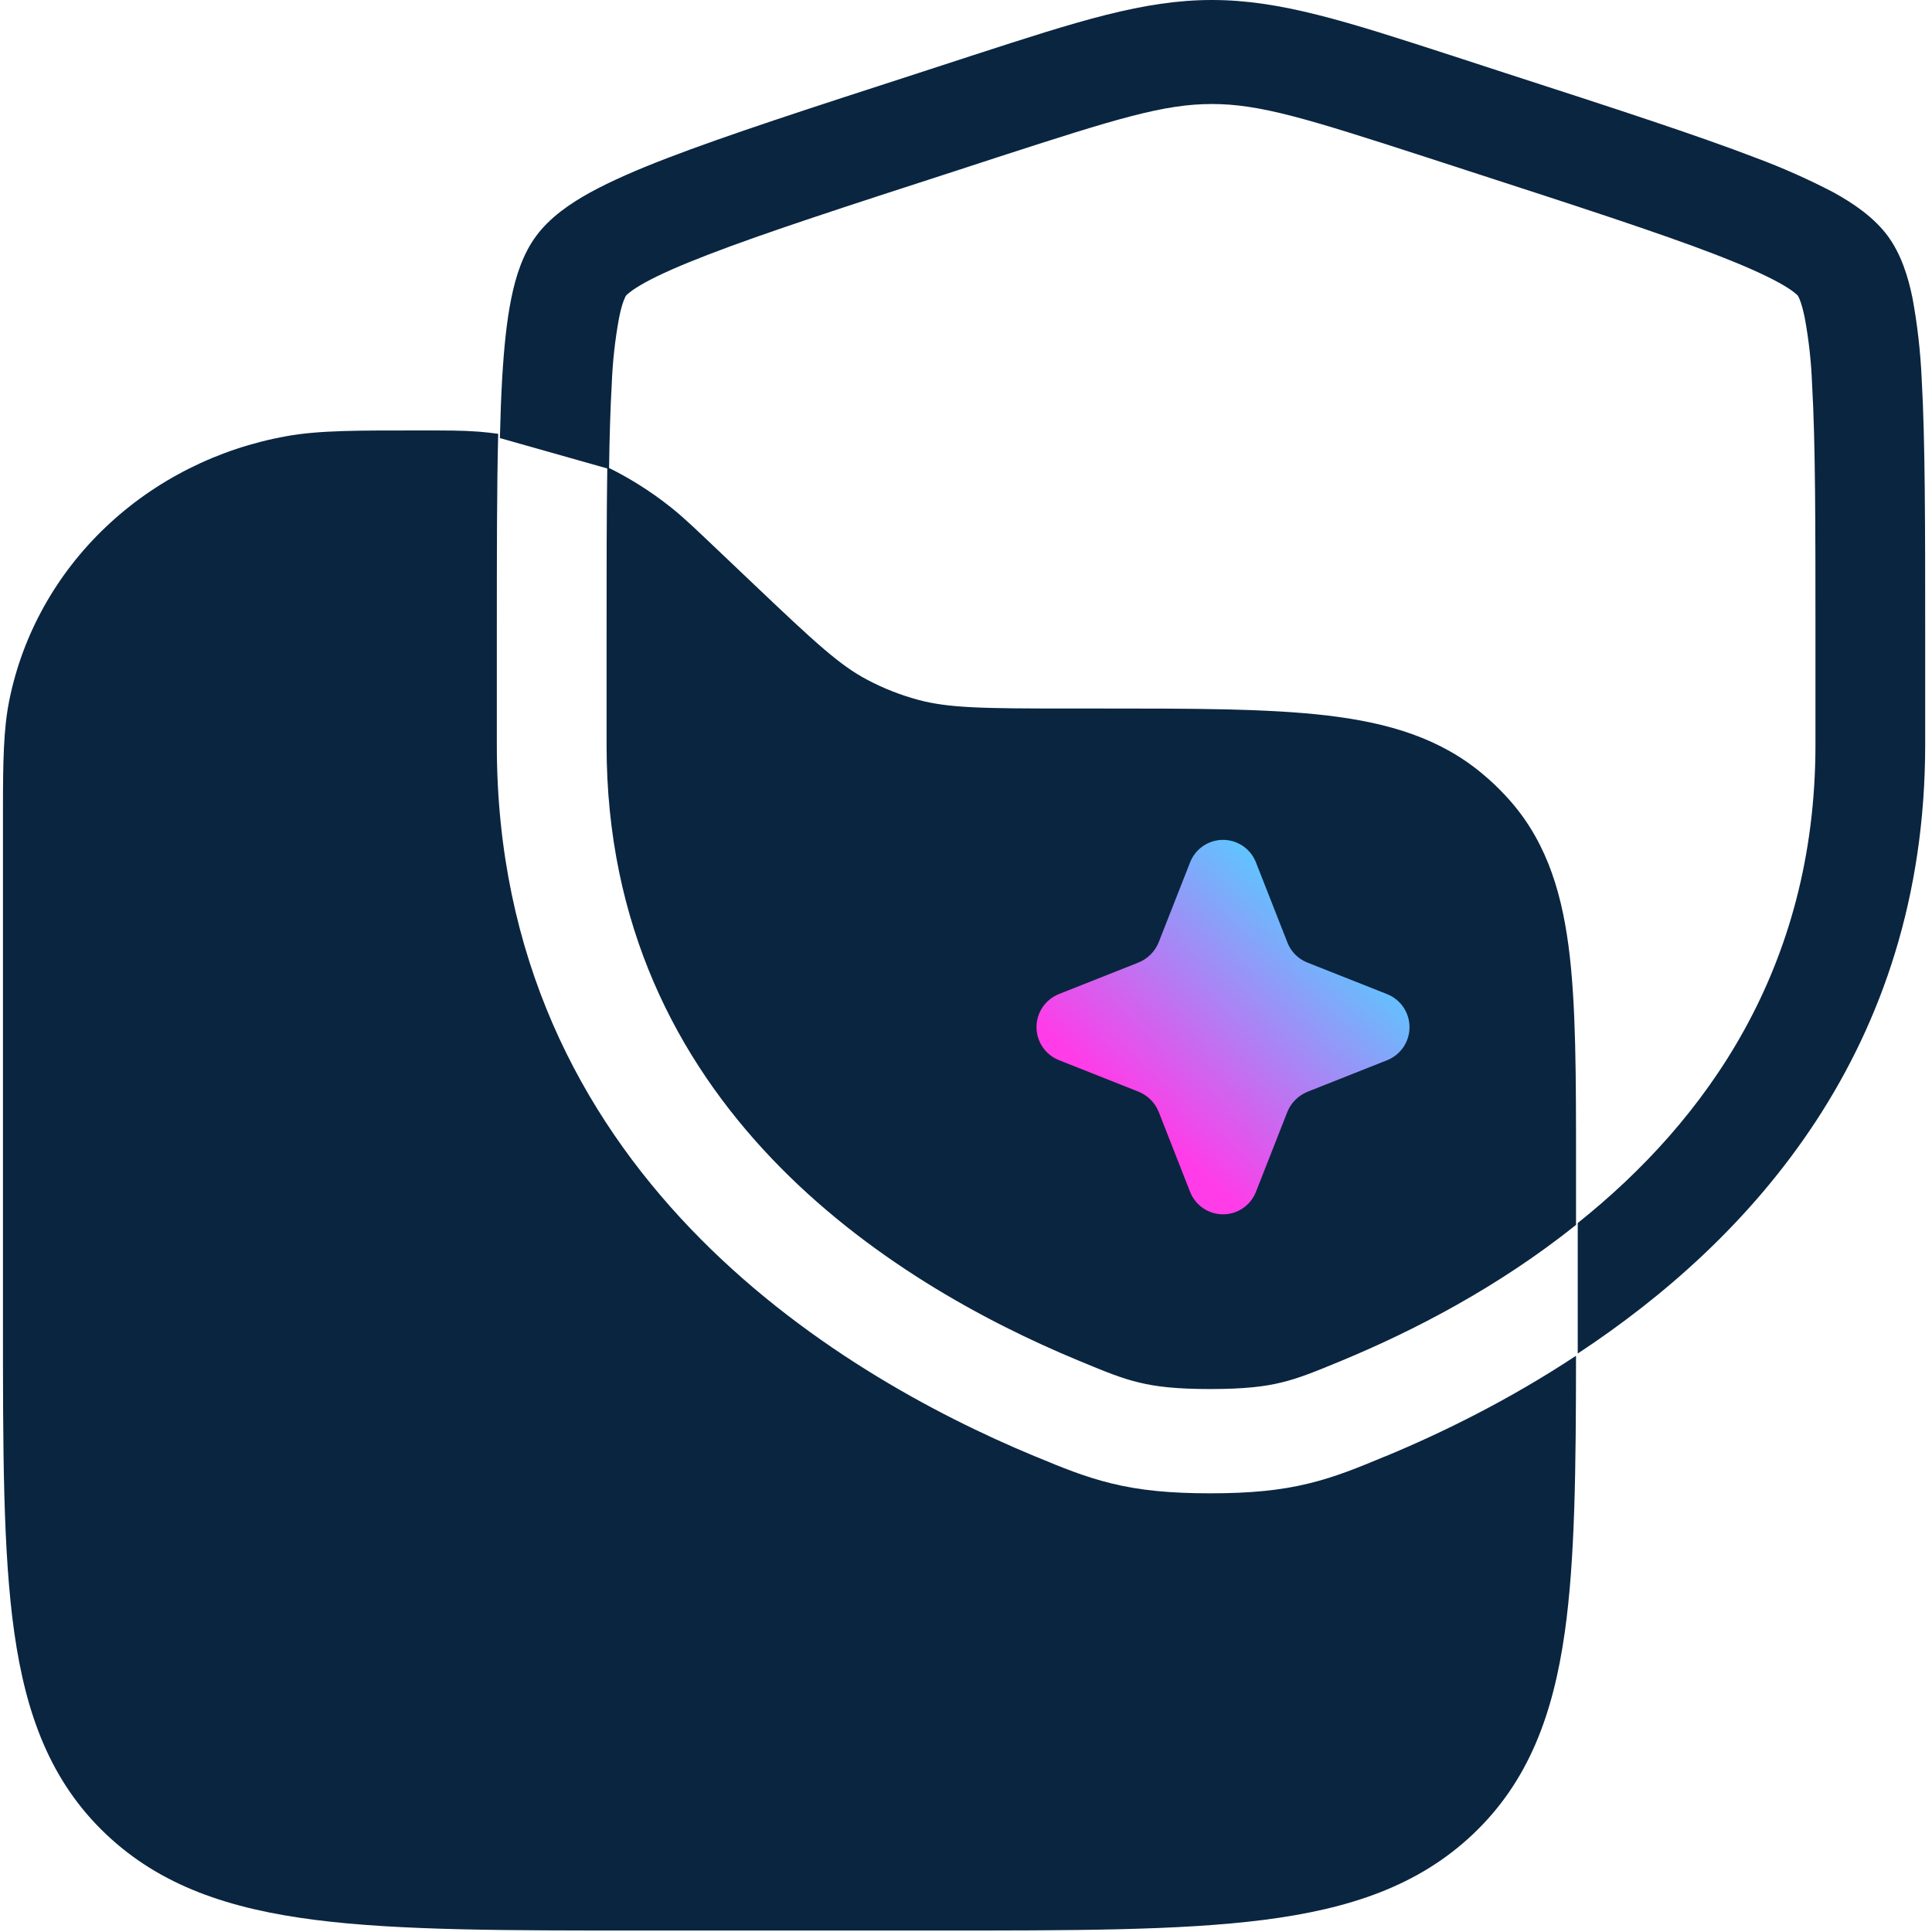
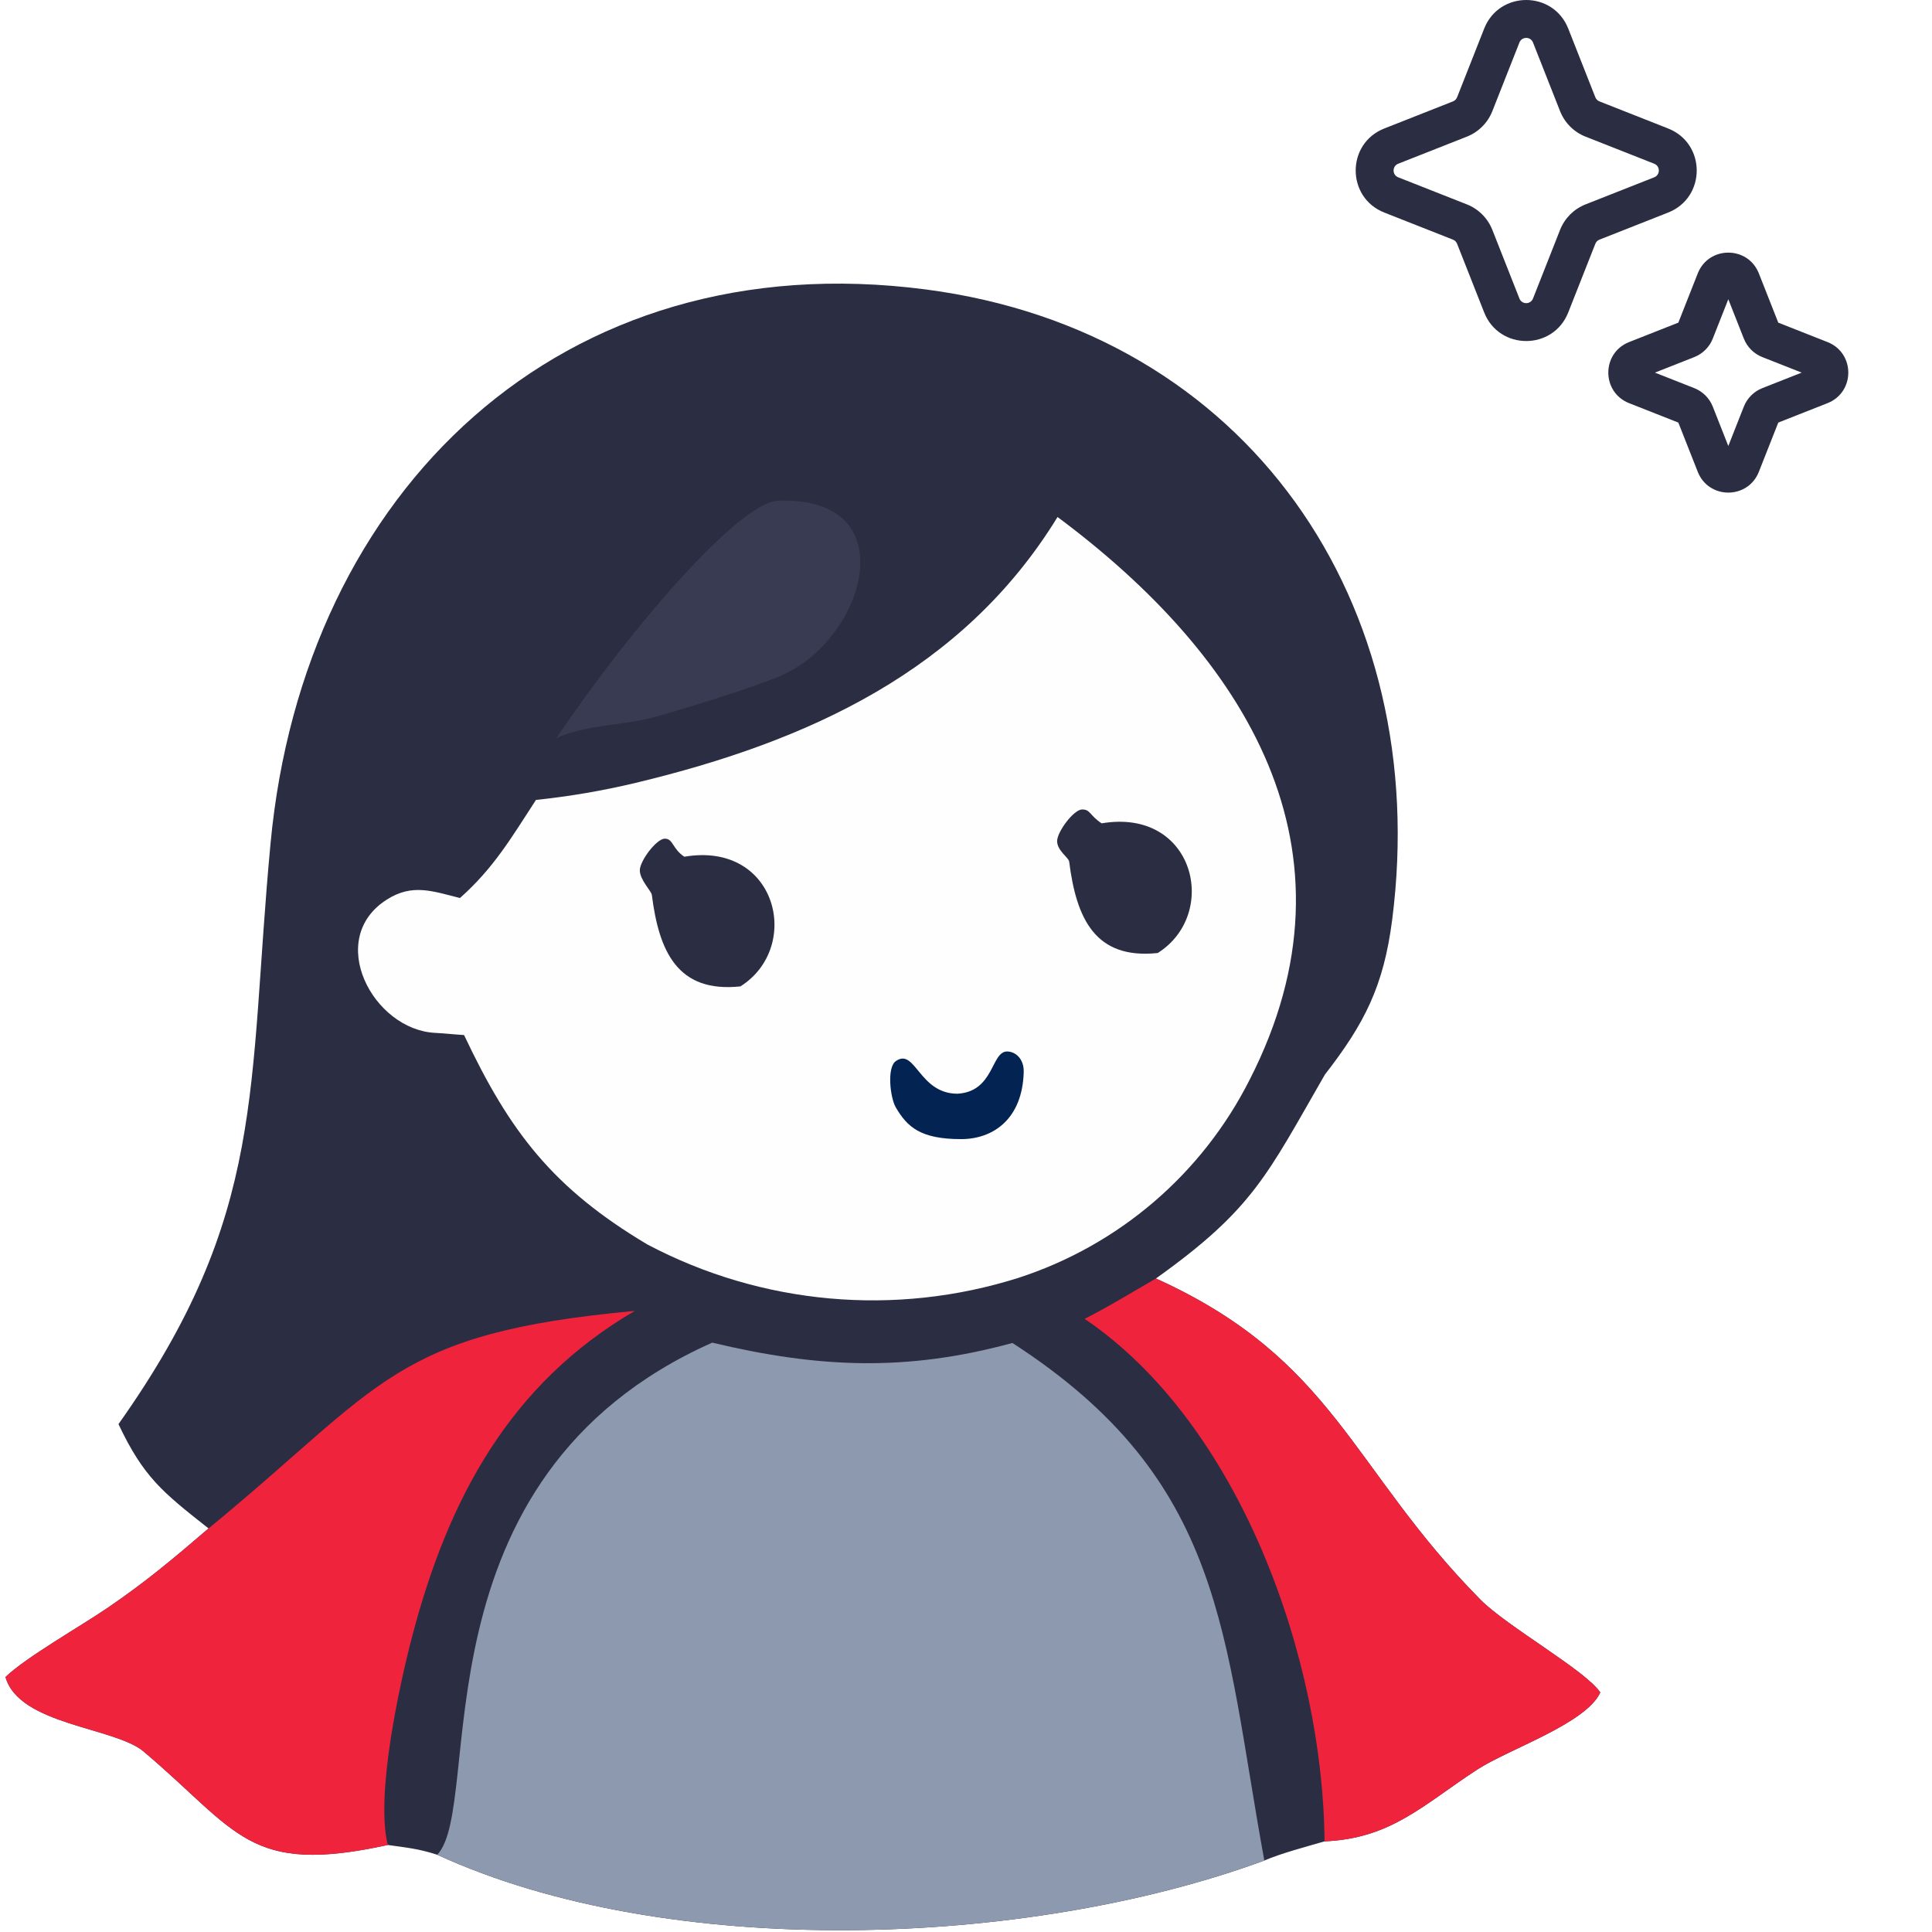
- <svg xmlns="http://www.w3.org/2000/svg" viewBox="0 99 651 652" width="512" height="512">
-   <defs>
-     <linearGradient id="g" x1="384.994" y1="476.943" x2="447.494" y2="408.443" gradientUnits="userSpaceOnUse">
-       <stop stop-color="#FF3CE8" />
-       <stop offset="1" stop-color="#5DC6FF" />
-     </linearGradient>
-   </defs>
-   <path fill="#0A2540" d="M612.169 350.339V313.508C612.169 275.857 612.169 248.386 611.033 228.706C610.754 221.189 609.929 213.699 608.564 206.289C608.021 203.699 607.503 201.765 607.009 200.486C606.808 199.885 606.543 199.305 606.219 198.754C606.169 198.707 605.799 198.286 604.861 197.584C603.807 196.726 602.096 195.642 599.726 194.332C594.862 191.664 587.949 188.575 578.395 184.878C559.286 177.53 532.055 168.685 494.701 156.564L480.579 151.978C440.708 139.061 424.734 134.1 408.489 134.1C392.244 134.1 376.271 139.061 336.399 151.978L322.278 156.587C284.924 168.685 257.693 177.53 238.584 184.901C229.03 188.575 222.117 191.641 217.253 194.308C214.883 195.634 213.171 196.726 212.118 197.584C211.628 197.933 211.173 198.325 210.76 198.754C210.711 198.848 210.414 199.316 209.97 200.486C209.46 201.765 208.941 203.699 208.415 206.289C207.05 213.699 206.225 221.189 205.946 228.706C205.477 236.839 205.201 246.302 205.04 257.264L168.201 246.84C168.374 239.501 168.619 232.83 168.963 226.811C169.58 216.351 170.493 207.248 172.049 199.667C173.53 192.343 175.9 184.761 180.467 178.607C185.084 172.359 191.874 167.702 198.663 163.958C205.699 160.097 214.463 156.283 224.635 152.375C244.83 144.607 273.074 135.434 309.637 123.593L327.586 117.743L327.743 117.692C363.301 106.163 385.391 99 408.489 99C431.588 99 453.678 106.163 489.236 117.692L489.393 117.743L507.342 123.593C543.905 135.434 572.149 144.607 592.344 152.375C601.256 155.702 609.931 159.571 618.316 163.958C625.105 167.702 631.895 172.359 636.536 178.583C641.079 184.761 643.449 192.343 644.93 199.643C646.577 208.619 647.608 217.686 648.016 226.787C649.201 247.543 649.201 275.998 649.201 312.876V350.339C649.201 453.132 590.223 517.396 531.946 555.787V511.74C575.209 477.203 612.169 425.67 612.169 350.339Z" />
-   <path fill="#0A2540" d="M141.242 244.267C149.877 244.267 155.45 244.252 160.709 244.65L161.758 244.735L161.779 244.737L161.802 244.739C163.751 244.913 165.693 245.133 167.626 245.4C167.169 263.635 167.167 286.075 167.167 312.991V350.55C167.167 493.679 280.946 562.3 348.601 590.405L349.268 590.662C357.663 594.158 365.564 597.419 374.626 599.624C384.182 601.97 394.355 602.955 407.91 602.955C421.49 602.955 431.614 601.97 441.194 599.624C450.256 597.419 458.158 594.158 466.528 590.662L467.219 590.405C486.156 582.538 508.706 571.495 531.364 556.535C531.34 594.529 531.047 625.297 527.569 649.866C523.636 677.652 515.313 700.214 496.662 717.919C478.153 735.491 454.809 743.225 426.029 746.907C397.689 750.532 361.378 750.502 315.317 750.502H216.552C170.494 750.502 134.175 750.538 105.832 746.916C77.05 743.238 53.698 735.503 35.196 717.909C16.569 700.195 8.246 677.642 4.31 649.859C0.463 622.709 0.5 587.99 0.5 544.304V371.805C0.512 355.959 0.682 345.108 2.589 335.582C7.042 313.207 18.461 292.765 35.19 276.865C51.914 260.97 73.175 250.335 96.154 246.203V246.202C107.305 244.193 120.267 244.267 141.242 244.267ZM204.444 256.632C211.863 260.276 218.9 264.69 225.42 269.827L226.242 270.48C230.341 273.779 234.309 277.573 240.418 283.377L253.998 296.28C274.879 316.119 282.889 323.509 292.156 328.399L292.182 328.412C297.583 331.273 303.328 333.54 309.306 335.163C319.658 337.957 331.01 338.107 360.454 338.107H369.688C401.72 338.107 427.402 338.076 447.649 340.495C468.212 342.953 485.73 348.177 500.203 360.497H500.204C502.701 362.59 505.059 364.827 507.277 367.204C520.505 381.16 526.185 398.237 528.832 418.231C531.407 437.678 531.369 462.283 531.369 492.646V512.372C505.073 533.413 476.45 548.162 452.38 558.147C443.219 561.947 437.91 564.106 432.009 565.537C426.379 566.922 419.515 567.766 407.91 567.766C396.305 567.766 389.44 566.922 383.811 565.537C377.885 564.13 372.601 561.947 363.44 558.147C299.736 531.731 204.204 471.955 204.204 350.55V313.624C204.204 291.189 204.206 272.36 204.444 256.632Z" />
-   <path fill="url(#g)" d="M401.124 390.027C401.997 387.79 403.524 385.868 405.507 384.513C407.489 383.158 409.834 382.434 412.236 382.434C414.637 382.434 416.982 383.158 418.965 384.513C420.947 385.868 422.475 387.79 423.347 390.027L433.964 417.064C434.554 418.596 435.456 419.988 436.612 421.152C437.768 422.317 439.154 423.229 440.68 423.83L467.619 434.497C469.85 435.385 471.763 436.923 473.11 438.91C474.458 440.898 475.178 443.244 475.178 445.645C475.178 448.046 474.458 450.392 473.11 452.38C471.763 454.367 469.85 455.905 467.619 456.793L440.705 467.46C439.191 468.081 437.815 468.996 436.658 470.153C435.501 471.311 434.585 472.686 433.964 474.201L423.347 501.213C422.475 503.45 420.947 505.372 418.965 506.727C416.982 508.082 414.637 508.807 412.236 508.807C409.834 508.807 407.489 508.082 405.507 506.727C403.524 505.372 401.997 503.45 401.124 501.213L390.507 474.176C389.886 472.662 388.971 471.286 387.814 470.129C386.656 468.971 385.281 468.056 383.766 467.435L356.852 456.768C354.622 455.88 352.709 454.342 351.361 452.355C350.013 450.368 349.293 448.021 349.293 445.62C349.293 443.219 350.013 440.873 351.361 438.885C352.709 436.898 354.622 435.36 356.852 434.472L383.766 423.805C385.283 423.182 386.66 422.262 387.817 421.101C388.975 419.939 389.889 418.558 390.507 417.04L401.124 390.027Z" />
+ <svg xmlns="http://www.w3.org/2000/svg" viewBox="0 0 175 176" width="64" height="64" fill="none">
+   <path d="M10.292 129.734C23.888 110.569 22.042 99.13 24.151 76.778C27.174 44.735 50.621 22.032 83.843 26.369C113.182 30.199 130.038 55.002 126.319 83.825C125.542 89.851 123.793 93.26 120.194 97.892C114.898 107.089 113.664 110.139 104.8 116.468C121.117 123.856 122.535 133.761 134.373 145.732C136.778 148.164 143.981 152.199 145.281 154.18C143.991 157.009 136.948 159.334 134.086 161.194C129.185 164.377 126.26 167.487 120.161 167.743C118.513 168.227 116.199 168.829 114.676 169.491C93.019 177.454 60.352 178.623 39.331 168.964C37.646 168.415 36.597 168.321 34.828 168.072C22.081 170.858 21.26 166.884 12.578 159.554C9.956 157.34 1.234 157.144 0 152.774C1.807 151.012 6.915 148.103 9.3 146.474C12.891 144.02 15.203 142.055 18.499 139.237C14.292 135.921 12.583 134.569 10.292 129.734Z" fill="#2B2D42" />
+   <path d="M64.379 122.311C74.07 124.618 82.041 124.98 91.728 122.341C111.157 134.886 110.917 148.915 114.676 169.489C93.018 177.452 60.351 178.621 39.331 168.962C43.682 164.41 36.732 134.64 64.379 122.311Z" fill="#8D99AE" />
+   <path d="M18.499 139.237C34.444 126.155 35.199 121.467 57.331 119.418C45.928 126.067 40.335 136.542 37.052 149.056C35.88 153.524 33.688 163.551 34.828 168.072C22.081 170.858 21.26 166.885 12.578 159.554C9.956 157.34 1.234 157.144 0 152.775C1.807 151.012 6.915 148.103 9.3 146.474C12.891 144.02 15.203 142.055 18.499 139.237Z" fill="#EF233C" />
+   <path d="M104.8 116.467C121.117 123.856 122.535 133.76 134.373 145.732C136.778 148.163 143.981 152.198 145.281 154.18C143.991 157.008 136.948 159.334 134.086 161.193C129.185 164.377 126.26 167.486 120.161 167.742C120.036 151.246 112.527 129.775 98.303 120.142C100.353 119.121 102.78 117.631 104.8 116.467Z" fill="#EF233C" />
+   <path d="M95.839 47.098C112.896 59.788 124.073 77.369 113.336 98.367C109.001 106.95 101.418 113.445 92.272 116.411C81.055 119.961 68.882 118.866 58.479 113.371C49.866 108.247 45.931 103.097 41.776 94.29C40.91 94.24 40.031 94.135 39.152 94.093C33.474 93.817 29.099 85.538 34.741 81.948C37.061 80.472 38.892 81.18 41.4 81.807C44.492 79.062 46.086 76.309 48.326 72.871C51.388 72.55 54.425 72.03 57.419 71.315C73.092 67.549 87.227 61.134 95.839 47.098Z" fill="#FEFEFE" />
+   <path d="M60.066 76.4C60.826 76.4 60.746 77.324 61.84 78.045C70.3 76.606 72.611 86.285 66.95 89.858C61.206 90.467 59.53 86.657 58.881 81.521C58.838 81.178 57.785 80.145 57.785 79.285C57.785 78.425 59.305 76.4 60.066 76.4Z" fill="#2B2D42" />
+   <path d="M98.082 73.74C98.842 73.74 98.762 74.283 99.856 75.004C108.317 73.566 110.627 83.244 104.966 86.817C99.222 87.426 97.546 83.616 96.897 78.48C96.854 78.137 95.801 77.485 95.801 76.625C95.801 75.765 97.321 73.74 98.082 73.74Z" fill="#2B2D42" />
+   <path d="M91.24 95.787C92 95.788 92.793 96.448 92.758 97.668C92.637 101.956 89.961 103.771 87.057 103.771C83.361 103.771 82.151 102.673 81.104 100.88C80.593 100.004 80.274 97.254 81.104 96.667C82.885 95.408 83.207 99.635 86.725 99.635C90.071 99.445 89.78 95.787 91.24 95.787Z" fill="#032453" />
+   <path d="M70.364 45.617C82.087 45.157 78.398 58.1 70.767 61.497C68.429 62.538 61.605 64.665 58.925 65.374C56.245 66.083 52.843 66.023 50.182 67.239C57.157 56.89 66.909 45.753 70.364 45.617Z" fill="#393B53" />
+   <path fill-rule="evenodd" clip-rule="evenodd" d="M134.704 2.607C136.074 -0.869 140.993 -0.869 142.364 2.607L144.831 8.862C144.898 9.033 145.034 9.169 145.206 9.237L151.461 11.704C154.936 13.074 154.936 17.993 151.461 19.364L145.206 21.831C145.034 21.898 144.898 22.034 144.831 22.206L142.364 28.461C140.993 31.936 136.074 31.936 134.704 28.461L132.237 22.206C132.169 22.034 132.033 21.898 131.862 21.831L125.607 19.364C122.131 17.993 122.131 13.074 125.607 11.704L131.862 9.237C132.033 9.169 132.169 9.033 132.237 8.862L134.704 2.607ZM139.153 3.873C138.931 3.312 138.136 3.312 137.915 3.873L135.448 10.128C135.029 11.189 134.189 12.029 133.128 12.448L126.873 14.915C126.312 15.136 126.312 15.931 126.873 16.152L133.128 18.619C134.189 19.038 135.029 19.878 135.448 20.939L137.915 27.194C138.136 27.756 138.931 27.756 139.153 27.194L141.619 20.939C142.038 19.878 142.878 19.038 143.939 18.619L150.194 16.152C150.756 15.931 150.756 15.136 150.194 14.915L143.939 12.448C142.878 12.029 142.038 11.189 141.619 10.128L139.153 3.873ZM154.161 24.907C155.157 22.382 158.731 22.382 159.727 24.907L161.496 29.392L165.981 31.161C168.506 32.157 168.506 35.731 165.981 36.727L161.496 38.496L159.727 42.981C158.731 45.506 155.157 45.506 154.161 42.981L152.392 38.496L147.907 36.727C145.382 35.731 145.382 32.157 147.907 31.161L152.392 29.392L154.161 24.907ZM156.944 27.259L155.53 30.845C155.226 31.616 154.616 32.226 153.845 32.53L150.259 33.944L153.845 35.358C154.616 35.662 155.226 36.272 155.53 37.043L156.944 40.629L158.358 37.043C158.662 36.272 159.272 35.662 160.043 35.358L163.628 33.944L160.043 32.53C159.272 32.226 158.662 31.616 158.358 30.845L156.944 27.259Z" fill="#2B2D42" />
</svg>
